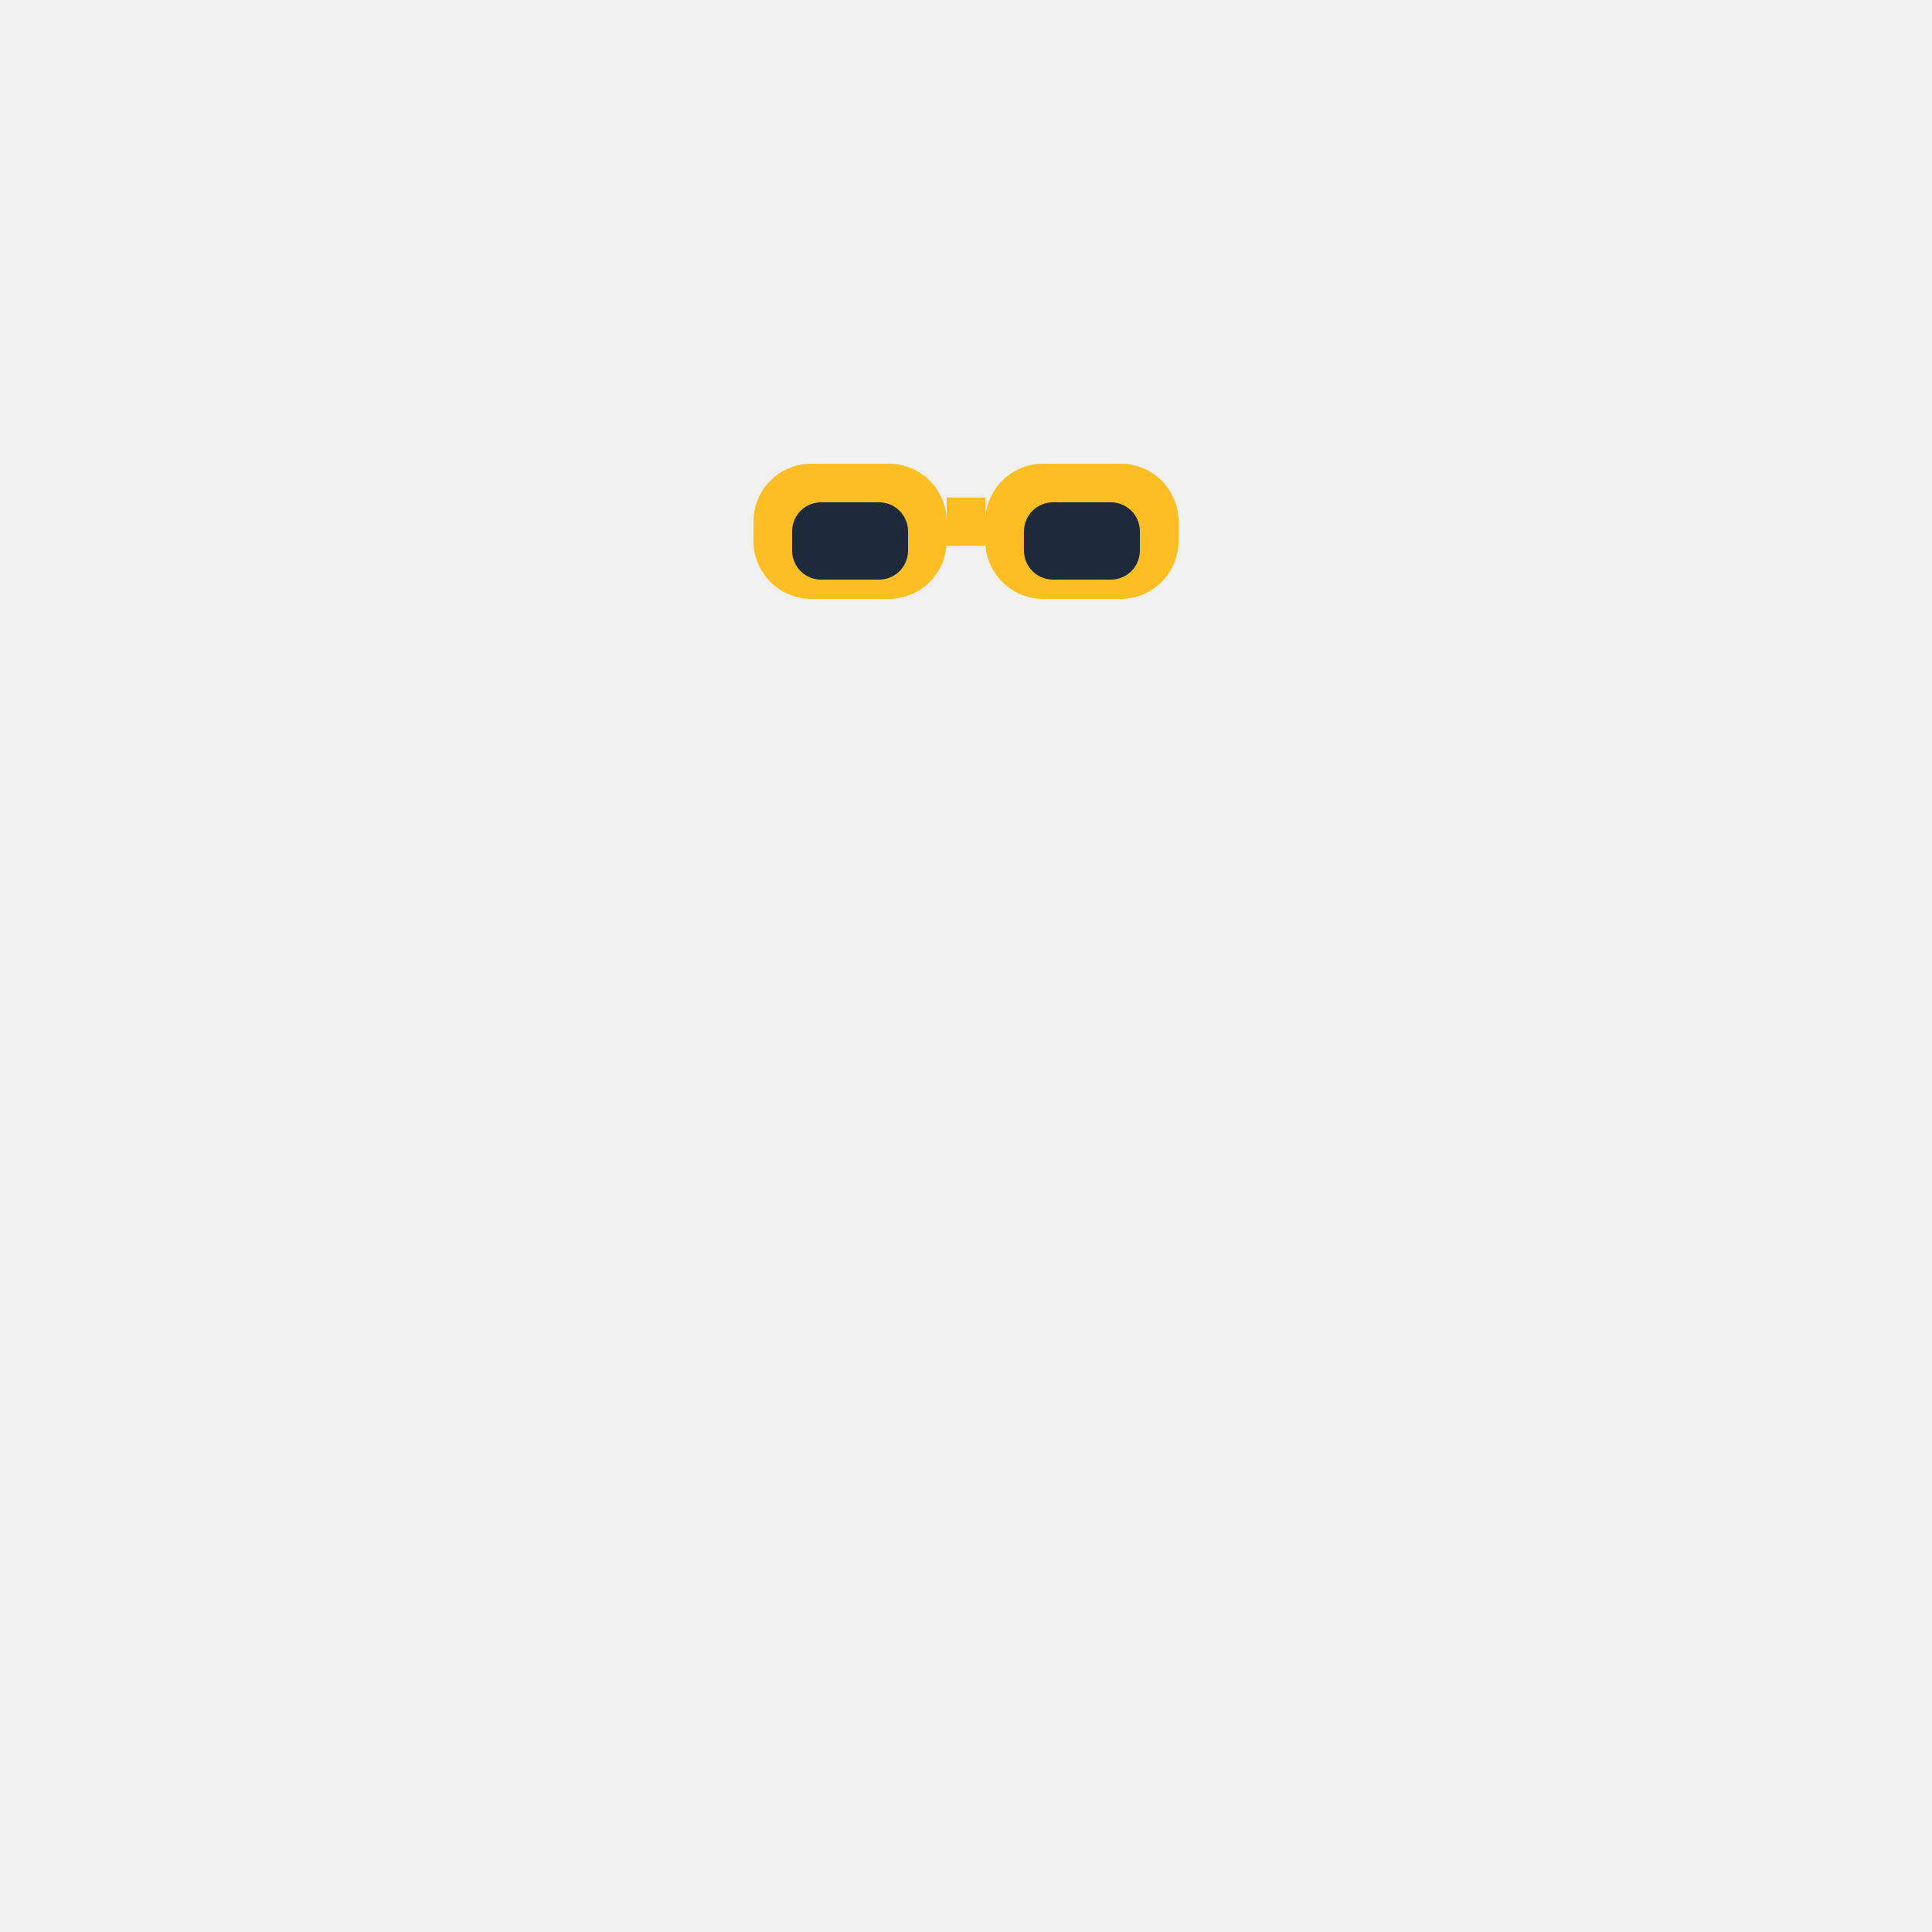
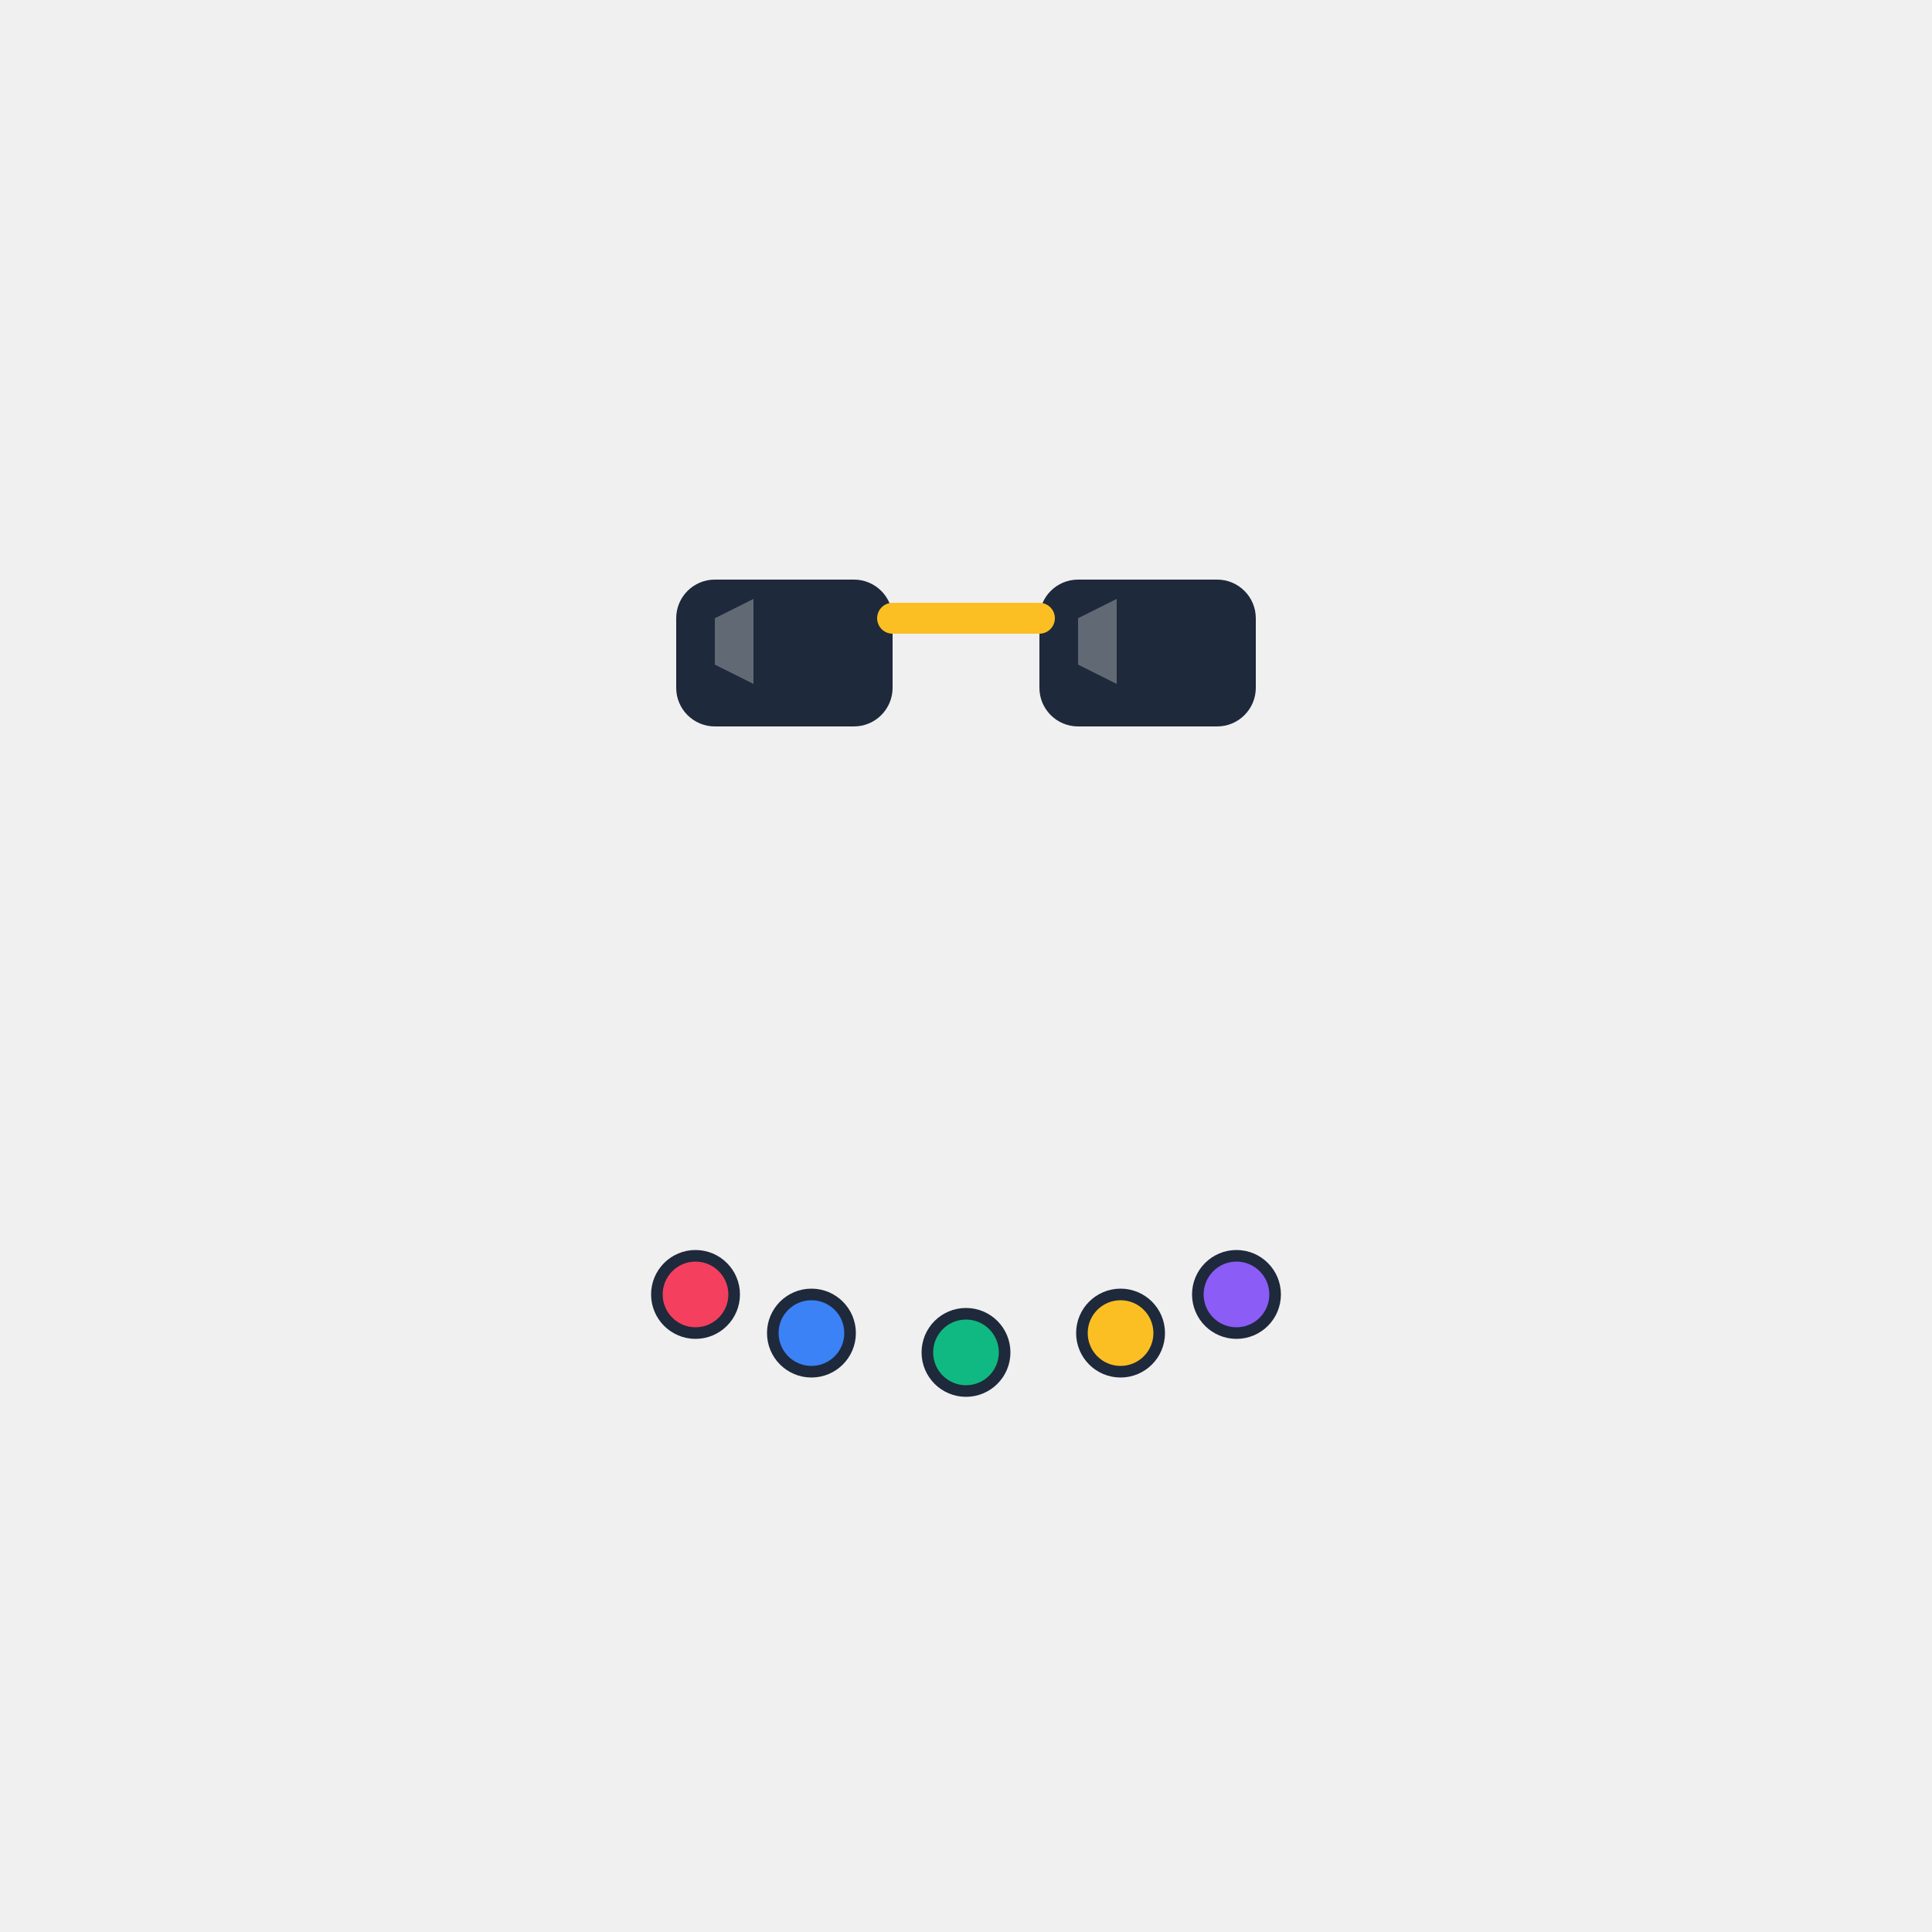
<svg xmlns="http://www.w3.org/2000/svg" viewBox="0 0 500 500">
-   <rect x="195" y="120" width="50" height="35" rx="15" fill="#FBBF24" />
-   <rect x="255" y="120" width="50" height="35" rx="15" fill="#FBBF24" />
-   <line x1="245" y1="135" x2="255" y2="135" stroke="#FBBF24" stroke-width="12.5" />
-   <rect x="205" y="130" width="30" height="20" rx="7.5" fill="#1E293B" />
-   <rect x="265" y="130" width="30" height="20" rx="7.5" fill="#1E293B" />
+   <g id="sunglasses" transform="translate(0, -5)">
+     <rect x="175" y="155" width="56" height="38" rx="10" fill="#1E293B" />
+     <path d="M185 165 l10 -5 v22 l-10 -5 z" fill="#FFFFFF" opacity="0.3" />
+     <rect x="269" y="155" width="56" height="38" rx="10" fill="#1E293B" />
+     <path d="M279 165 l10 -5 v22 l-10 -5 z" fill="#FFFFFF" opacity="0.3" />
+     <path d="M231 165 h38" stroke="#FBBF24" stroke-width="8" stroke-linecap="round" />
+     <path x1="165" y1="170" x2="175" y2="170" stroke="#FBBF24" stroke-width="8" stroke-linecap="round" />
+     <path x1="325" y1="170" x2="335" y2="170" stroke="#FBBF24" stroke-width="8" stroke-linecap="round" />
+   </g>
+   <g id="hawaiian-flowers">
+     <circle cx="180" cy="335" r="10" fill="#F43F5E" stroke="#1E293B" stroke-width="3" />
+     <circle cx="210" cy="345" r="10" fill="#3B82F6" stroke="#1E293B" stroke-width="3" />
+     <circle cx="250" cy="350" r="10" fill="#10B981" stroke="#1E293B" stroke-width="3" />
+     <circle cx="290" cy="345" r="10" fill="#FBBF24" stroke="#1E293B" stroke-width="3" />
+     <circle cx="320" cy="335" r="10" fill="#8B5CF6" stroke="#1E293B" stroke-width="3" />
+   </g>
</svg>
